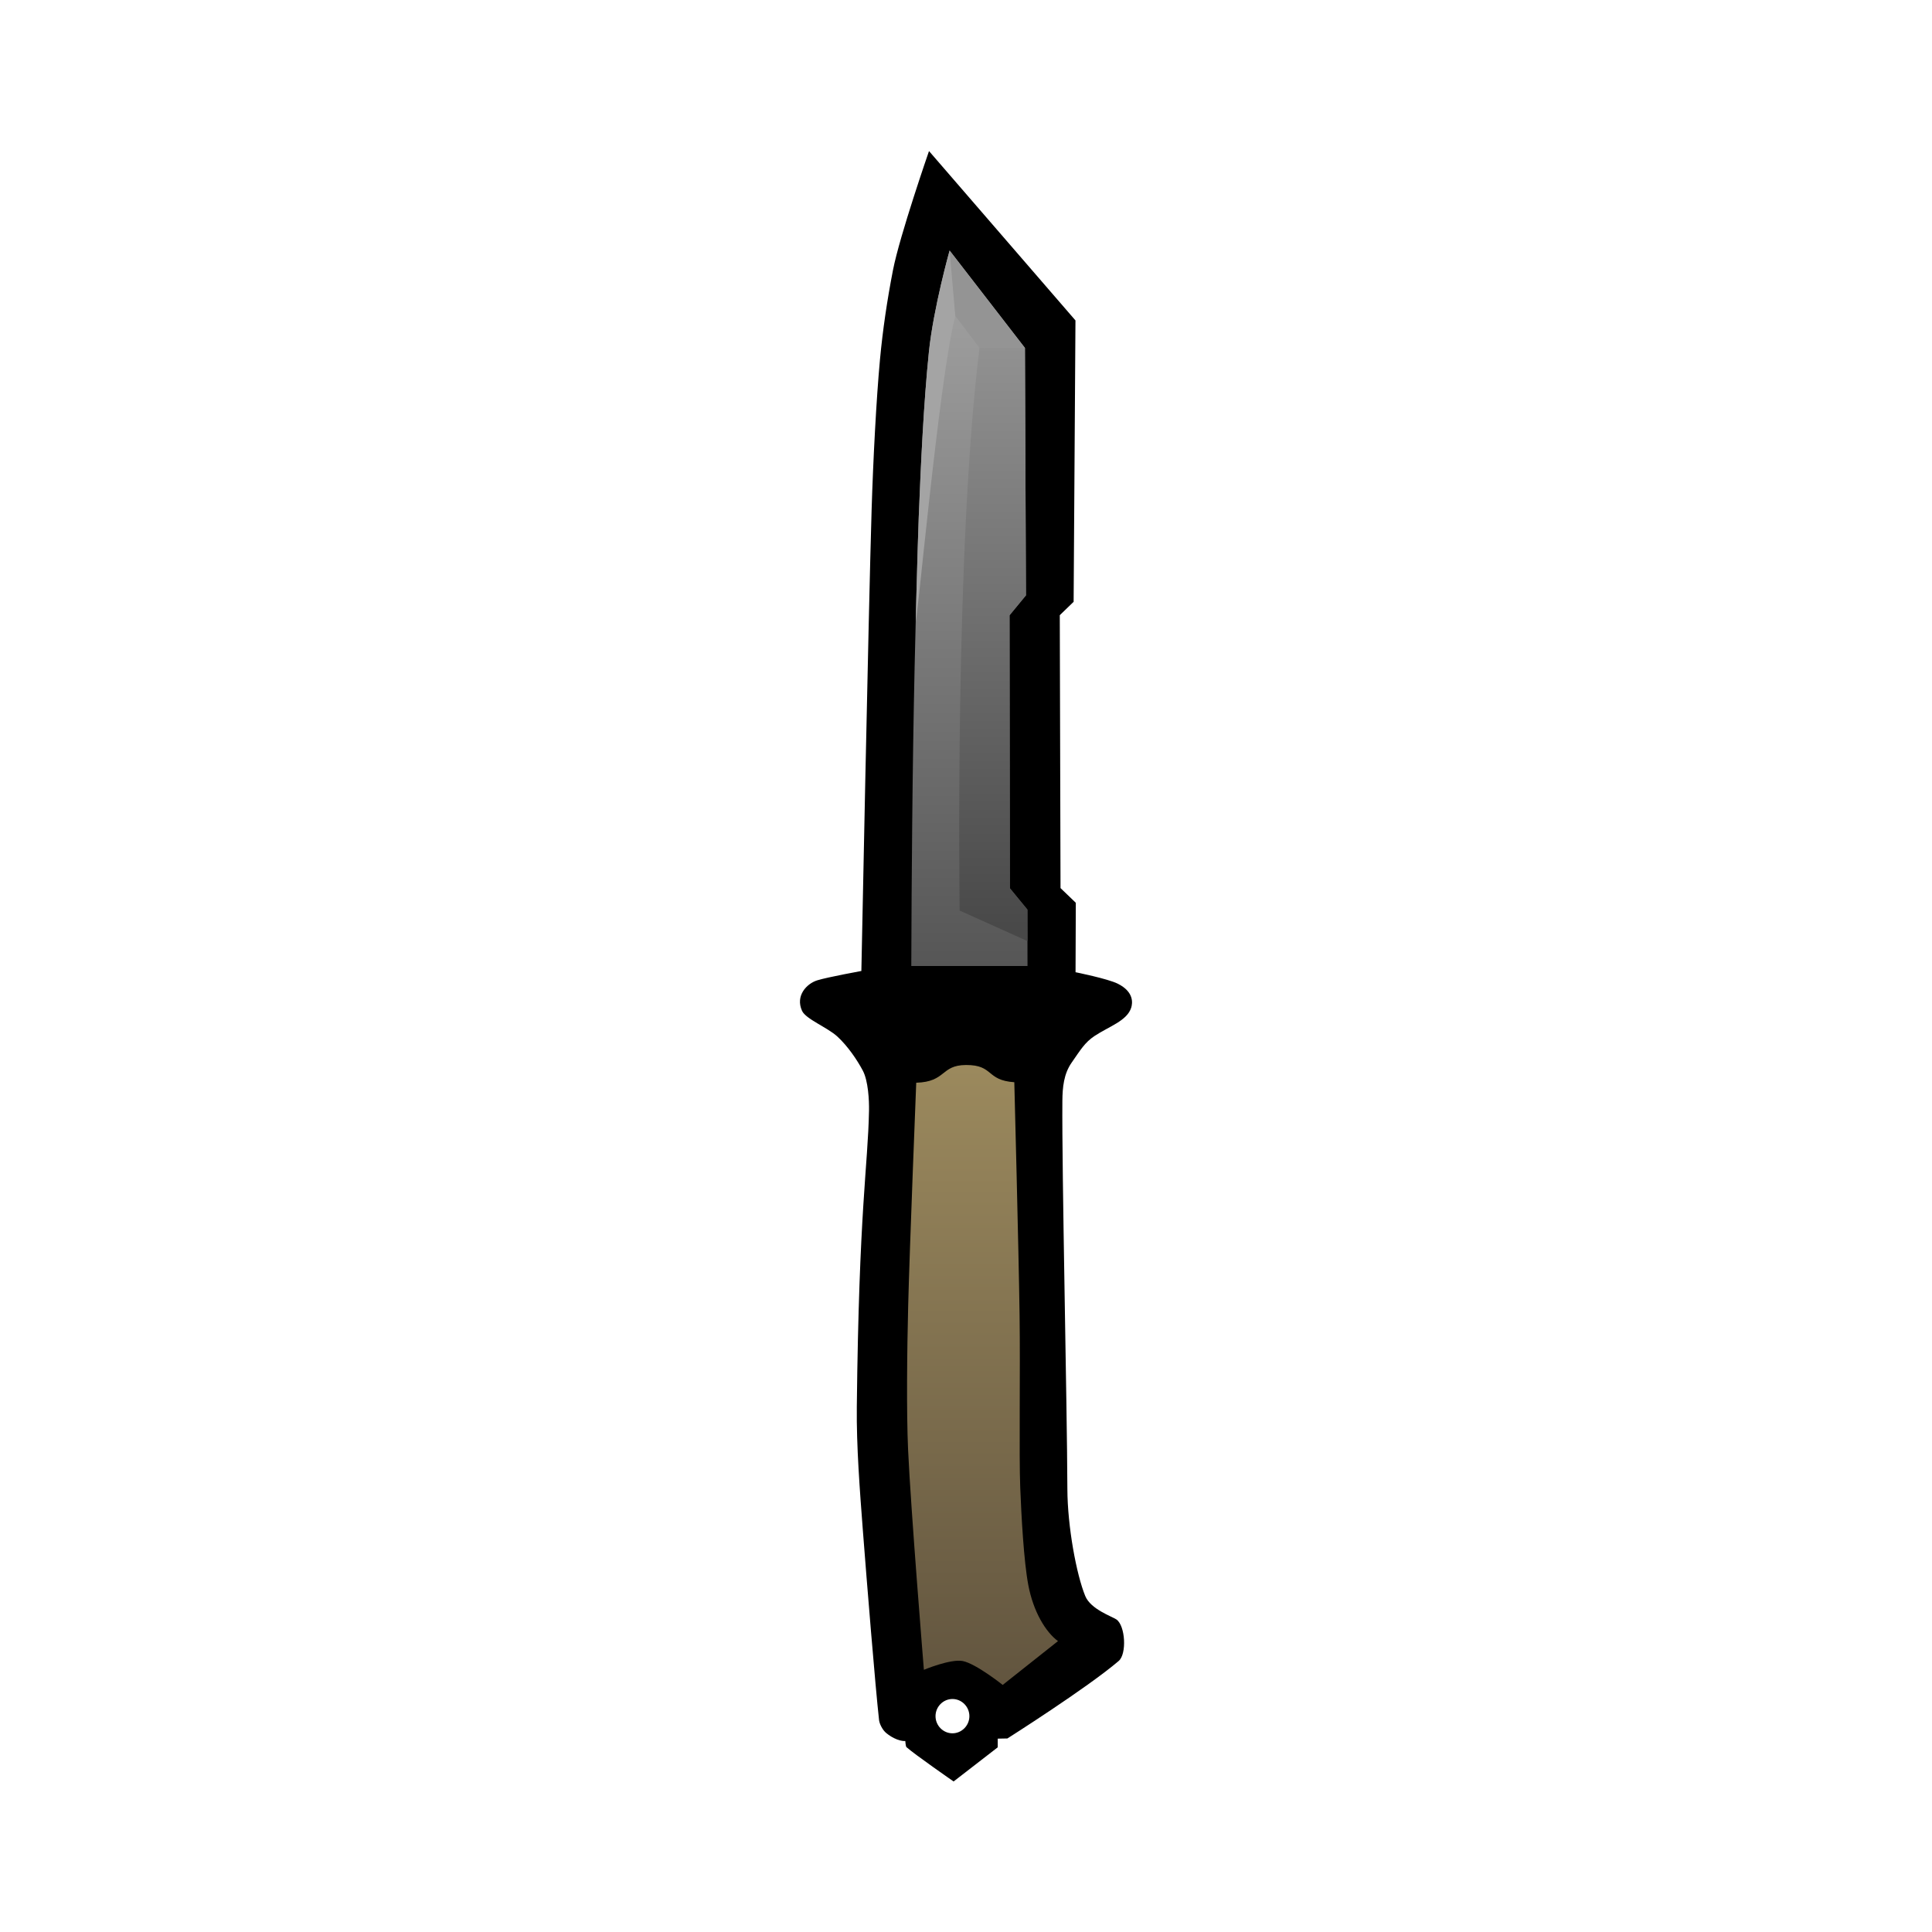
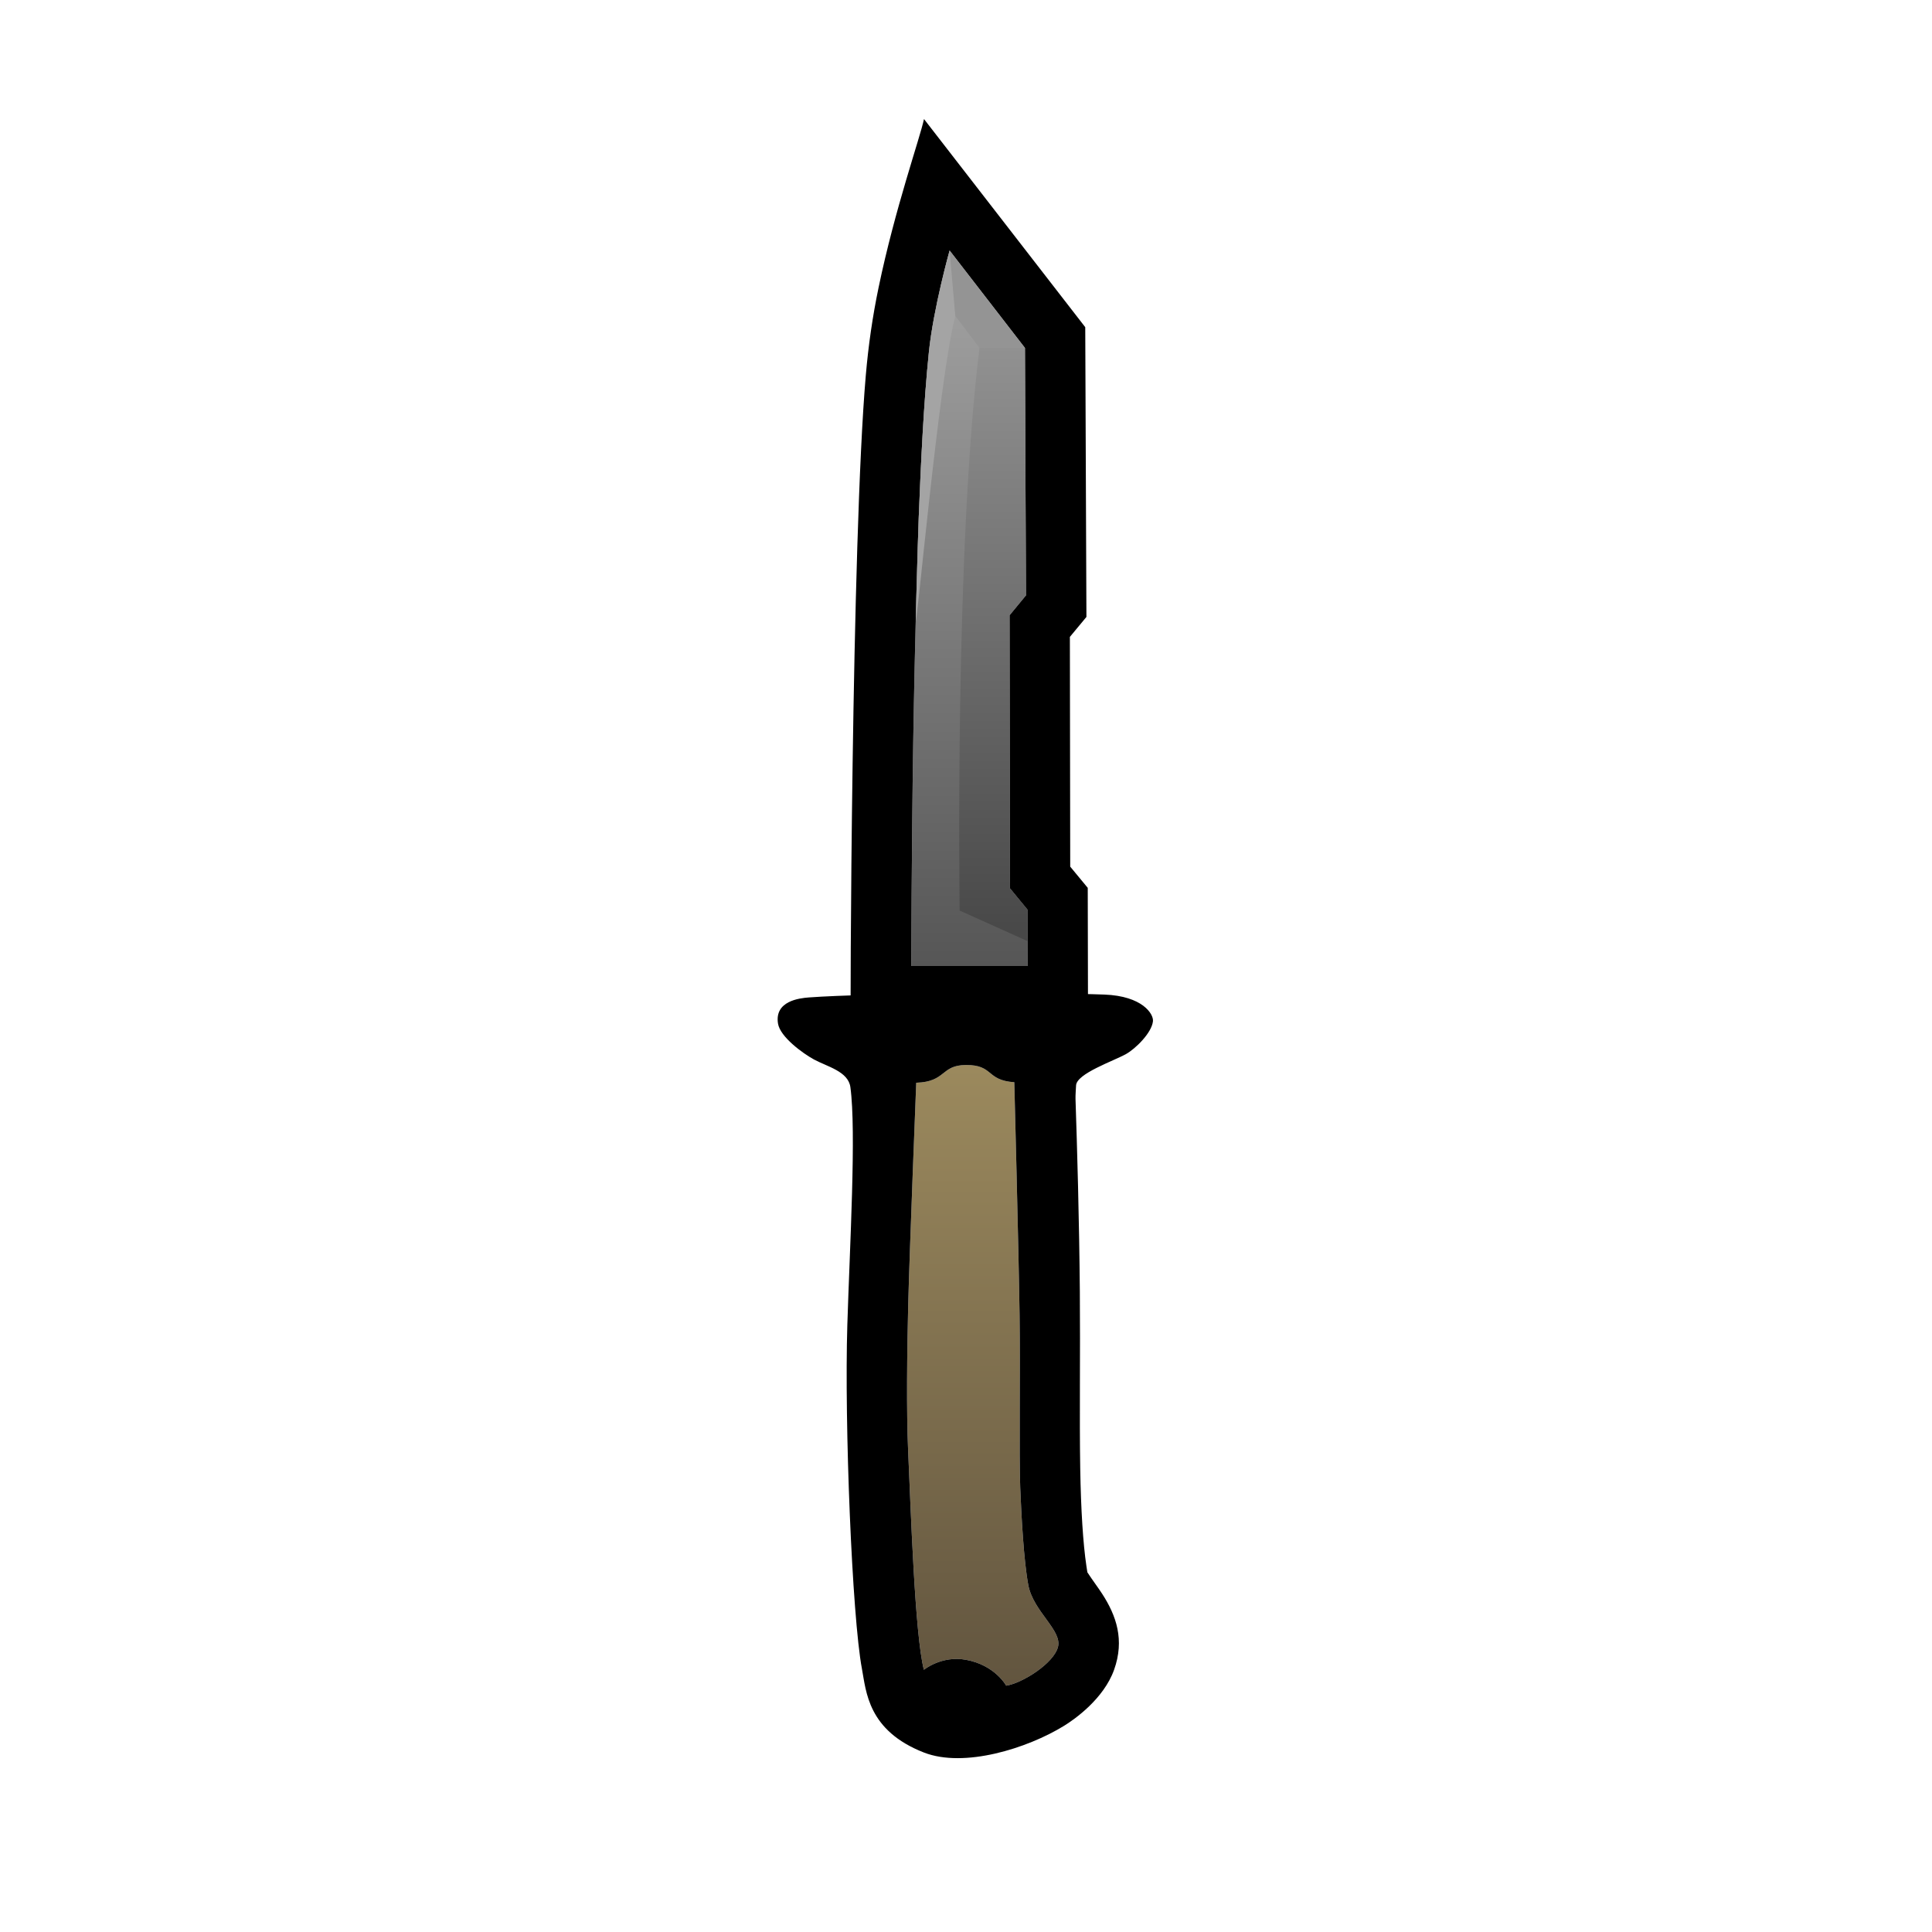
- <svg xmlns="http://www.w3.org/2000/svg" width="128" height="128" viewBox="0 0 128 128" version="1.1" xml:space="preserve" style="fill-rule:evenodd;clip-rule:evenodd;stroke-linejoin:round;stroke-miterlimit:2;" id="svg11">
-   <g id="Ursus-knife" transform="matrix(0,-0.948276,0.948276,0,2.156363,124.7375)">
-     <g id="g1" transform="matrix(1,0,0,1.145945,0.064614,-8.207481)">
-       <path d="M120.923,61.818C120.923,61.818 115.023,60.032 112.602,59.621C110.507,59.265 108.43,58.997 106.363,58.829C103.593,58.604 99.299,58.41 95.836,58.318C88.715,58.129 63.638,57.694 63.638,57.694C63.638,57.694 63.212,55.653 62.987,55.011C62.758,54.36 61.908,53.657 60.851,54.078C60.275,54.308 59.691,55.631 59.057,56.231C58.382,56.871 57.417,57.44 56.674,57.783C55.96,58.113 54.594,58.172 53.881,58.16C49.958,58.093 47.043,57.549 33.182,57.416C30.443,57.39 27.316,57.601 24.582,57.783C20.952,58.026 13.615,58.546 11.296,58.773C11.045,58.798 10.607,58.979 10.387,59.219C9.777,59.883 9.837,60.372 9.837,60.372C9.837,60.372 9.485,60.394 9.419,60.437C9.418,60.438 9.414,60.44 9.413,60.441C8.915,60.923 7.012,63.317 7.012,63.317L9.397,66.007L10.004,66.007L10.017,66.597C10.017,66.597 13.555,71.47 15.431,73.383C15.926,73.887 17.893,73.788 18.329,73.247C18.535,72.991 19.034,71.68 19.965,71.345C21.465,70.806 24.818,70.263 27.439,70.254C33.477,70.235 49.594,69.913 54.559,69.949C55.525,69.956 56.454,70.039 57.23,70.511C58.126,71.056 58.643,71.316 59.096,71.91C59.761,72.781 60.151,73.897 61.08,74.147C61.37,74.225 62.174,74.338 62.752,73.322C63.099,72.713 63.551,70.752 63.551,70.752L68.402,70.768L69.429,69.836L88.496,69.791L89.431,70.635L109.09,70.747L120.923,61.818ZM12.774,63.248C12.774,63.814 12.233,64.28 11.576,64.28C10.919,64.28 10.378,63.814 10.377,63.248C10.377,63.248 10.377,63.248 10.377,63.247C10.377,62.681 10.918,62.215 11.576,62.215C11.576,62.215 11.576,62.215 11.576,62.215C12.233,62.215 12.774,62.681 12.774,63.247C12.774,63.248 12.774,63.248 12.774,63.248Z" id="path1" />
-     </g>
+ <svg xmlns="http://www.w3.org/2000/svg" xmlns:ns1="https://www.affinity.studio/" width="128" height="128" viewBox="0 0 128 128" version="1.1" xml:space="preserve" style="fill-rule:evenodd;clip-rule:evenodd;stroke-linejoin:round;stroke-miterlimit:2;" id="svg15">
+   <g id="Ursus-knife" ns1:id="Ursus knife" transform="matrix(0,-0.948276,0.948276,0,2.156363,124.7375)">
    <g id="Handle" transform="matrix(1,0,0,0.835635,0.254242,10.72108)">
-       <path id="path2" d="M55.641,61.054C55.704,63.58 56.872,63.083 56.879,65.215C56.888,67.551 55.81,66.871 55.676,69.254C55.676,69.254 43.929,69.62 39.442,69.694C35.426,69.761 29.624,69.642 27.351,69.75C25.379,69.843 22.225,70.044 20.541,70.425C18.697,70.841 17.262,71.87 16.629,72.906L13.568,68.283C13.568,68.283 15.061,66.037 15.237,64.939C15.4,63.92 14.624,61.694 14.624,61.694C14.624,61.694 25.826,60.599 30.018,60.372C32.625,60.231 36.956,60.287 40.08,60.381C44.105,60.502 55.641,61.054 55.641,61.054Z" style="fill:url(#_Linear1);" />
+       <clipPath id="_clip1">
+         <path id="path2" d="M10.713,73.417C9.125,70.329 7.751,65.058 8.843,61.702C10.374,56.998 13.121,56.869 14.691,56.514C18.348,55.687 31.863,55.04 38.713,55.293C44.213,55.496 52.258,56.054 55.334,55.548C56.441,55.366 56.767,53.593 57.27,52.492C57.687,51.58 58.839,49.676 59.772,49.497C61.347,49.195 61.55,51.27 61.6,52.083C61.912,57.148 61.958,71.821 61.8,76.788C61.699,79.976 60.438,80.91 59.937,80.846C59.118,80.741 58.012,79.379 57.648,78.601C57.151,77.54 56.28,74.455 55.447,74.417C55.233,74.407 54.766,74.361 54.515,74.371C51.171,74.504 46.044,74.683 41.041,74.733C36.694,74.777 32.295,74.694 28.698,74.765C25.799,74.823 23.447,75.001 21.872,75.282C21.726,75.308 21.436,75.363 21.436,75.363C20.883,75.792 20.399,76.239 19.926,76.605C18.417,77.772 16.721,78.495 14.62,77.594C12.597,76.726 11.172,74.31 10.713,73.417Z" />
+       </clipPath>
+       <g clip-path="url(#_clip1)" id="g3">
+         <path d="M55.641,61.054C55.704,63.58 56.872,63.083 56.879,65.215C56.888,67.551 55.81,66.871 55.676,69.254C55.676,69.254 43.929,69.62 39.442,69.694C35.426,69.761 29.624,69.642 27.351,69.75C25.379,69.843 22.225,70.044 20.541,70.425C18.697,70.841 17.386,73.263 16.224,72.906C15.062,72.549 13.681,69.901 13.516,68.573C13.516,68.573 14.95,67.65 15.323,65.215C15.637,63.169 14.624,61.694 14.624,61.694C17.087,60.933 25.826,60.599 30.018,60.372C32.625,60.231 36.956,60.287 40.08,60.381C44.105,60.502 55.641,61.054 55.641,61.054Z" style="fill:url(#_Linear2);" id="path1" />
+         <path d="M75.967,54.303C77.028,57.282 77.955,61.043 77.97,65.107C77.987,69.957 76.883,74.145 75.681,77.261C72.932,87.111 65.271,94.203 56.225,94.485C56.225,94.485 44.295,94.856 39.735,94.931C35.899,94.995 30.358,94.866 28.188,94.97L28.182,94.97C27.106,95.021 25.378,95.017 24.459,95.225C26.739,94.705 30.76,92.169 30.76,92.169C30.76,92.169 16.442,99.031 10.98,97.353C7.09,96.158 2.231,93.034 -1.476,87.637C-4.767,82.847 -6.858,76.219 -7.347,72.273C-7.852,68.193 -7.508,64.135 -6.44,60.403C-6.346,58.208 -6.011,56.011 -5.428,53.869C-3.195,45.675 2.378,39.411 9.351,37.256C12.51,36.28 23.69,35.449 29.065,35.158C32.056,34.997 37.026,35.042 40.61,35.15C44.716,35.273 56.484,35.835 56.484,35.835C65.822,36.282 73.573,43.957 75.967,54.303ZM-2.175,76.954C-1.869,77.451 -1.673,77.715 -1.673,77.715C-1.845,77.465 -2.012,77.211 -2.175,76.954ZM-1.519,50.87C-0.06,49.096 1.634,47.561 3.533,46.34C3.533,46.34 0.931,47.56 -1.519,50.87ZM74.275,50.275C73.511,48.639 72.864,47.688 72.864,47.688C72.864,47.688 73.476,48.636 74.275,50.275ZM55.641,61.054C55.641,61.054 44.105,60.502 40.08,60.381C36.956,60.287 32.625,60.231 30.018,60.372C25.826,60.599 17.088,60.933 14.624,61.694C14.624,61.694 15.637,63.169 15.323,65.215C14.95,67.65 13.516,68.573 13.516,68.573C13.681,69.901 15.062,72.549 16.224,72.906C17.386,73.263 18.697,70.841 20.541,70.425C22.225,70.044 25.379,69.843 27.351,69.75C29.624,69.642 35.426,69.761 39.442,69.694C43.929,69.62 55.676,69.254 55.676,69.254C55.81,66.871 56.888,67.551 56.879,65.215C56.872,63.083 55.704,63.58 55.641,61.054Z" id="path3" />
+       </g>
    </g>
    <g id="Blade" transform="matrix(1,0,0,0.944186,0.050441,3.71332)">
-       <g id="g3" transform="matrix(1,0,0,0.97264,0.064623,2.339774)">
-         <path d="M63.935,60.404C63.935,60.404 71.925,60.423 79.499,60.549C86.714,60.669 93.89,60.91 95.292,60.97C99.028,61.131 103.31,61.347 106.849,61.745C109.903,62.089 113.924,63.319 113.924,63.319L107.118,69.05L89.832,69.127L88.439,67.878L69.368,67.903L67.876,69.237L63.935,69.246L63.935,60.404Z" style="fill:url(#_Linear2);" id="path3" />
-       </g>
-       <g id="g4" transform="matrix(1,0,0,0.97264,0.064623,2.339774)">
-         <path d="M113.924,63.319L109.353,63.755C105.132,62.515 86.251,60.69 88.193,60.743C91.748,60.84 94.483,60.936 95.292,60.97C99.028,61.131 103.31,61.347 106.849,61.745C109.903,62.089 113.924,63.319 113.924,63.319Z" style="fill:rgb(164,164,164);" id="path4" />
-       </g>
-       <g id="g5" transform="matrix(1,0,0,0.97264,0.064623,2.339774)">
-         <path d="M107.118,69.05L107.121,65.592L109.353,63.755L113.924,63.319L107.118,69.05Z" style="fill:rgb(148,148,148);" id="path5" />
-       </g>
-       <g id="g6" transform="matrix(1,0,0,0.97264,0.064623,2.339774)">
-         <path d="M67.808,64.084C67.808,64.084 92.9,63.68 107.121,65.592L107.118,69.05L89.832,69.127L88.439,67.878L69.368,67.903L67.876,69.237L65.677,69.242L67.808,64.084Z" style="fill:url(#_Linear3);" id="path6" />
+       <clipPath id="_clip3">
+         <path d="M59.782,56.612L59.781,74.169L69.46,74.148L70.942,72.851L86.994,72.826L88.387,74.05L108.632,73.963L123.174,62.031C121.857,61.737 116.947,59.892 111.418,58.674C109.377,58.224 107.369,57.917 105.259,57.724C93.721,56.667 59.727,56.554 59.782,56.612Z" id="path4" />
+       </clipPath>
+       <g clip-path="url(#_clip3)" id="g10">
+         <g id="g6" transform="matrix(1,0,0,0.97264,0.064623,2.339774)">
+           <path d="M63.935,60.404C63.935,60.404 71.925,60.423 79.499,60.549C86.714,60.669 93.89,60.91 95.292,60.97C99.028,61.131 103.31,61.347 106.849,61.745C109.903,62.089 113.924,63.319 113.924,63.319L107.118,69.05L89.832,69.127L88.439,67.878L69.368,67.903L67.876,69.237L63.935,69.246L63.935,60.404Z" style="fill:url(#_Linear4);" id="path5" />
+           <path d="M80.884,90.854L76.929,90.859L75.445,92.186L42.844,92.26L42.844,37.388L63.981,37.438C63.981,37.438 72.113,37.457 79.821,37.586C87.267,37.71 94.673,37.96 96.123,38.022L96.126,38.022C100.293,38.202 105.068,38.457 109.017,38.901L109.019,38.901C113.595,39.416 119.628,41.209 119.628,41.209L126.826,81.487L114.36,91.984L82.304,92.127L80.884,90.854ZM63.935,60.404L63.935,69.246L67.876,69.237L69.368,67.903L88.439,67.878L89.832,69.127L107.118,69.05L113.924,63.319C113.924,63.319 109.903,62.089 106.849,61.745C103.31,61.347 99.028,61.131 95.292,60.97C93.89,60.91 86.714,60.669 79.499,60.549C71.925,60.423 63.935,60.404 63.935,60.404Z" id="path6" />
+         </g>
+         <g id="g7" transform="matrix(1,0,0,0.97264,0.064623,2.339774)">
+           <path d="M113.924,63.319L109.353,63.755C105.132,62.515 86.251,60.69 88.193,60.743C91.748,60.84 94.483,60.936 95.292,60.97C99.028,61.131 103.31,61.347 106.849,61.745C109.903,62.089 113.924,63.319 113.924,63.319Z" style="fill:rgb(164,164,164);" id="path7" />
+         </g>
+         <g id="g8" transform="matrix(1,0,0,0.97264,0.064623,2.339774)">
+           <path d="M107.118,69.05L107.121,65.592L109.353,63.755L113.924,63.319L107.118,69.05Z" style="fill:rgb(148,148,148);" id="path8" />
+         </g>
+         <g id="g9" transform="matrix(1,0,0,0.97264,0.064623,2.339774)">
+           <path d="M67.808,64.084C67.808,64.084 92.9,63.68 107.121,65.592L107.118,69.05L89.832,69.127L88.439,67.878L69.368,67.903L67.876,69.237L65.677,69.242L67.808,64.084Z" style="fill:url(#_Linear5);" id="path9" />
+         </g>
      </g>
    </g>
  </g>
-   <defs id="defs11">
-     <linearGradient id="_Linear1" x1="0" y1="0" x2="1" y2="0" gradientUnits="userSpaceOnUse" gradientTransform="matrix(43.05578,0,0,43.05578,13.56785,66.5963)">
-       <stop offset="0" style="stop-color:rgb(98,85,63);stop-opacity:1" id="stop6" />
-       <stop offset="1" style="stop-color:rgb(155,137,93);stop-opacity:1" id="stop7" />
+   <defs id="defs15">
+     <linearGradient id="_Linear2" x1="0" y1="0" x2="1" y2="0" gradientUnits="userSpaceOnUse" gradientTransform="matrix(43.05578,0,0,43.05578,13.56785,66.5963)">
+       <stop offset="0" style="stop-color:rgb(98,85,63);stop-opacity:1" id="stop10" />
+       <stop offset="1" style="stop-color:rgb(155,137,93);stop-opacity:1" id="stop11" />
    </linearGradient>
-     <linearGradient id="_Linear2" x1="0" y1="0" x2="1" y2="0" gradientUnits="userSpaceOnUse" gradientTransform="matrix(49.98877,0,0,49.98877,63.93538,64.82459)">
-       <stop offset="0" style="stop-color:rgb(86,86,86);stop-opacity:1" id="stop8" />
-       <stop offset="1" style="stop-color:rgb(164,164,164);stop-opacity:1" id="stop9" />
+     <linearGradient id="_Linear4" x1="0" y1="0" x2="1" y2="0" gradientUnits="userSpaceOnUse" gradientTransform="matrix(49.98877,0,0,49.98877,63.93538,64.82459)">
+       <stop offset="0" style="stop-color:rgb(86,86,86);stop-opacity:1" id="stop12" />
+       <stop offset="1" style="stop-color:rgb(164,164,164);stop-opacity:1" id="stop13" />
    </linearGradient>
-     <linearGradient id="_Linear3" x1="0" y1="0" x2="1" y2="0" gradientUnits="userSpaceOnUse" gradientTransform="matrix(41.4445,0,0,41.4445,65.677,66.64525)">
-       <stop offset="0" style="stop-color:rgb(71,71,71);stop-opacity:1" id="stop10" />
-       <stop offset="1" style="stop-color:rgb(145,145,145);stop-opacity:1" id="stop11" />
+     <linearGradient id="_Linear5" x1="0" y1="0" x2="1" y2="0" gradientUnits="userSpaceOnUse" gradientTransform="matrix(41.4445,0,0,41.4445,65.677,66.64525)">
+       <stop offset="0" style="stop-color:rgb(71,71,71);stop-opacity:1" id="stop14" />
+       <stop offset="1" style="stop-color:rgb(145,145,145);stop-opacity:1" id="stop15" />
    </linearGradient>
  </defs>
</svg>
